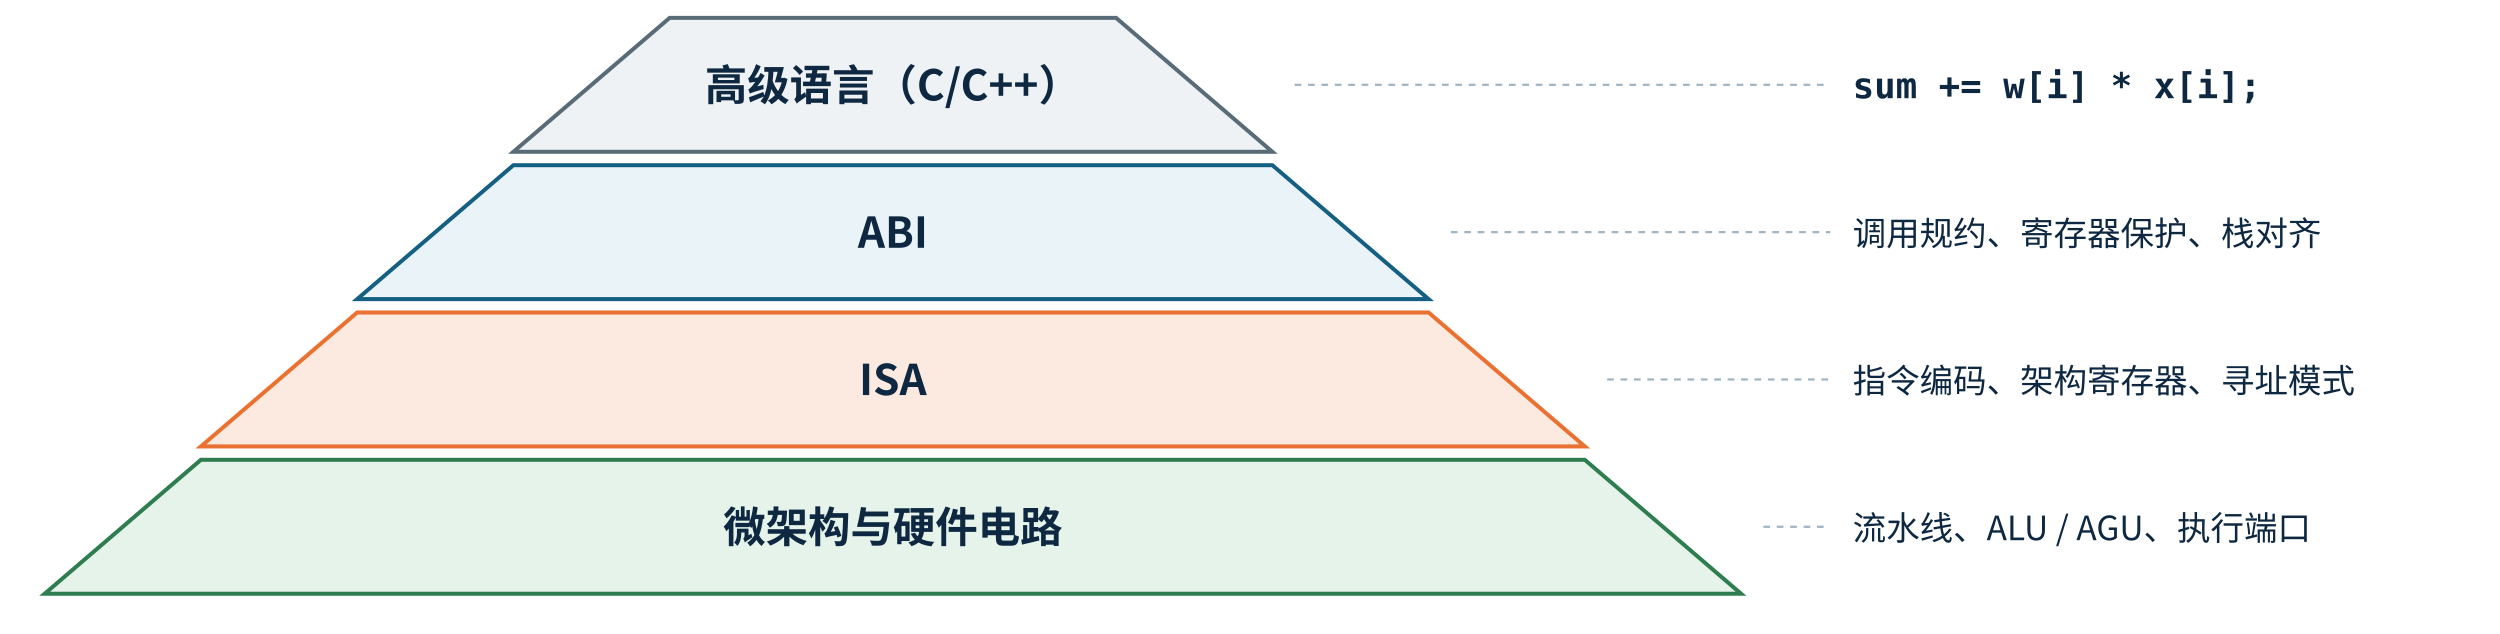
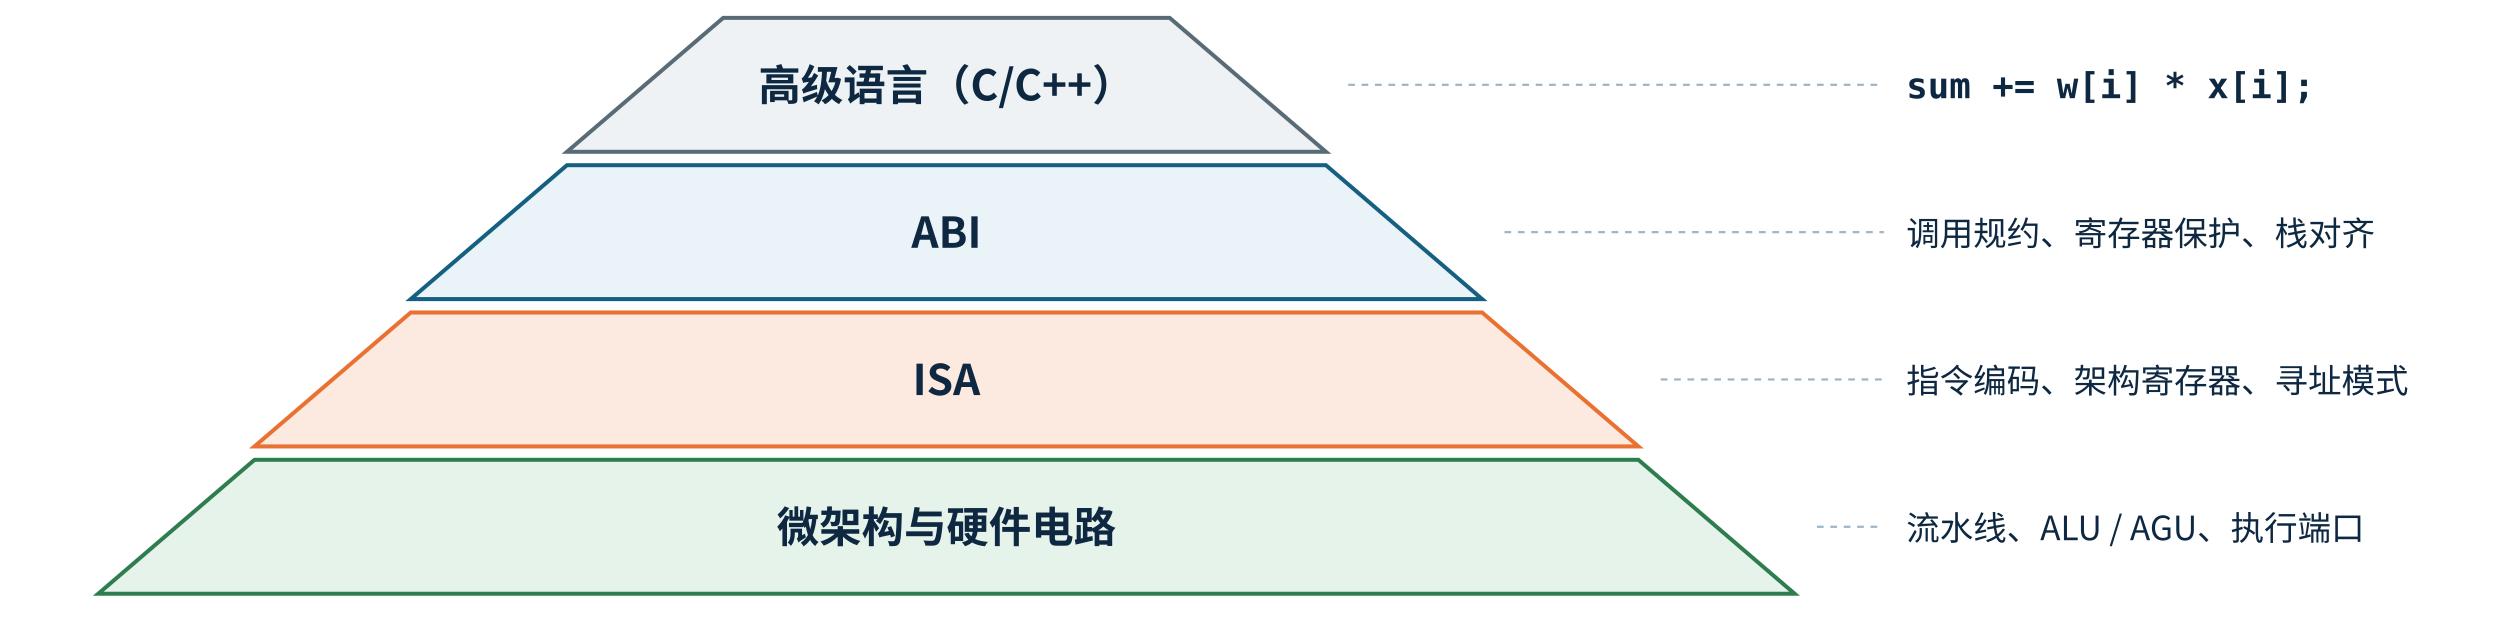
- <svg xmlns="http://www.w3.org/2000/svg" viewBox="0 0 1120 284" width="1120" height="284">
+ <svg xmlns="http://www.w3.org/2000/svg" viewBox="-24 0 1120 284" width="1120" height="284">
  <defs>
    <marker id="ah-156082" viewBox="0 0 10 10" refX="9" refY="5" markerWidth="7" markerHeight="7" orient="auto-start-reverse">
      <path d="M0,0 L10,5 L0,10 z" fill="#156082" />
    </marker>
    <marker id="ah-e97132" viewBox="0 0 10 10" refX="9" refY="5" markerWidth="7" markerHeight="7" orient="auto-start-reverse">
      <path d="M0,0 L10,5 L0,10 z" fill="#e97132" />
    </marker>
    <marker id="ah-0e2841" viewBox="0 0 10 10" refX="9" refY="5" markerWidth="7" markerHeight="7" orient="auto-start-reverse">
      <path d="M0,0 L10,5 L0,10 z" fill="#0e2841" />
    </marker>
    <marker id="ah-2e7d4f" viewBox="0 0 10 10" refX="9" refY="5" markerWidth="7" markerHeight="7" orient="auto-start-reverse">
      <path d="M0,0 L10,5 L0,10 z" fill="#2e7d4f" />
    </marker>
    <marker id="ah-c0392b" viewBox="0 0 10 10" refX="9" refY="5" markerWidth="7" markerHeight="7" orient="auto-start-reverse">
      <path d="M0,0 L10,5 L0,10 z" fill="#c0392b" />
    </marker>
    <marker id="ah-5a6b78" viewBox="0 0 10 10" refX="9" refY="5" markerWidth="7" markerHeight="7" orient="auto-start-reverse">
      <path d="M0,0 L10,5 L0,10 z" fill="#5a6b78" />
    </marker>
    <marker id="ah-9fb5c3" viewBox="0 0 10 10" refX="9" refY="5" markerWidth="7" markerHeight="7" orient="auto-start-reverse">
      <path d="M0,0 L10,5 L0,10 z" fill="#9fb5c3" />
    </marker>
  </defs>
  <path d="M 300.0 8 L 500.0 8 L 570.0 68 L 230.0 68 Z" fill="#eef2f4" stroke="#5a6b78" stroke-width="1.8" />
  <text x="400.0" y="45.0" font-family="PingFang SC, Noto Sans CJK SC, Source Han Sans SC, sans-serif" font-size="19" font-weight="bold" fill="#0e2841" text-anchor="middle">高级语言（C/C++）</text>
  <line x1="580.0" y1="38.0" x2="820.0" y2="38.0" stroke="#9fb5c3" stroke-width="1" stroke-dasharray="3 3" />
  <text x="830.0" y="44.0" font-family="SFMono-Regular, Menlo, DejaVu Sans Mono, Consolas, monospace" font-size="16" font-weight="bold" fill="#0e2841" text-anchor="start">sum += w[i] * x[i];</text>
  <path d="M 230.0 74 L 570.0 74 L 640.0 134 L 160.0 134 Z" fill="#eaf3f7" stroke="#156082" stroke-width="1.8" />
  <text x="400.0" y="111.0" font-family="PingFang SC, Noto Sans CJK SC, Source Han Sans SC, sans-serif" font-size="19" font-weight="bold" fill="#0e2841" text-anchor="middle">ABI</text>
  <line x1="650.0" y1="104.0" x2="820.0" y2="104.0" stroke="#9fb5c3" stroke-width="1" stroke-dasharray="3 3" />
  <text x="830.0" y="110.0" font-family="PingFang SC, Noto Sans CJK SC, Source Han Sans SC, sans-serif" font-size="15" font-weight="normal" fill="#0e2841" text-anchor="start">调用规约、寄存器保护、栈对齐</text>
  <path d="M 160.0 140 L 640.0 140 L 710.0 200 L 90.0 200 Z" fill="#fce9df" stroke="#e97132" stroke-width="1.8" />
  <text x="400.0" y="177.0" font-family="PingFang SC, Noto Sans CJK SC, Source Han Sans SC, sans-serif" font-size="19" font-weight="bold" fill="#0e2841" text-anchor="middle">ISA</text>
  <line x1="720.0" y1="170.0" x2="820.0" y2="170.0" stroke="#9fb5c3" stroke-width="1" stroke-dasharray="3 3" />
  <text x="830.0" y="176.0" font-family="PingFang SC, Noto Sans CJK SC, Source Han Sans SC, sans-serif" font-size="15" font-weight="normal" fill="#0e2841" text-anchor="start">指令编码、架构寄存器、寻址模式</text>
  <path d="M 90.0 206 L 710.0 206 L 780.0 266 L 20.0 266 Z" fill="#e5f3ea" stroke="#2e7d4f" stroke-width="1.8" />
  <text x="400.0" y="243.0" font-family="PingFang SC, Noto Sans CJK SC, Source Han Sans SC, sans-serif" font-size="19" font-weight="bold" fill="#0e2841" text-anchor="middle">微架构与硬件电路</text>
  <line x1="790.0" y1="236.0" x2="820.0" y2="236.0" stroke="#9fb5c3" stroke-width="1" stroke-dasharray="3 3" />
  <text x="830.0" y="242.0" font-family="PingFang SC, Noto Sans CJK SC, Source Han Sans SC, sans-serif" font-size="15" font-weight="normal" fill="#0e2841" text-anchor="start">流水线、ALU / AGU、执行端口</text>
</svg>
